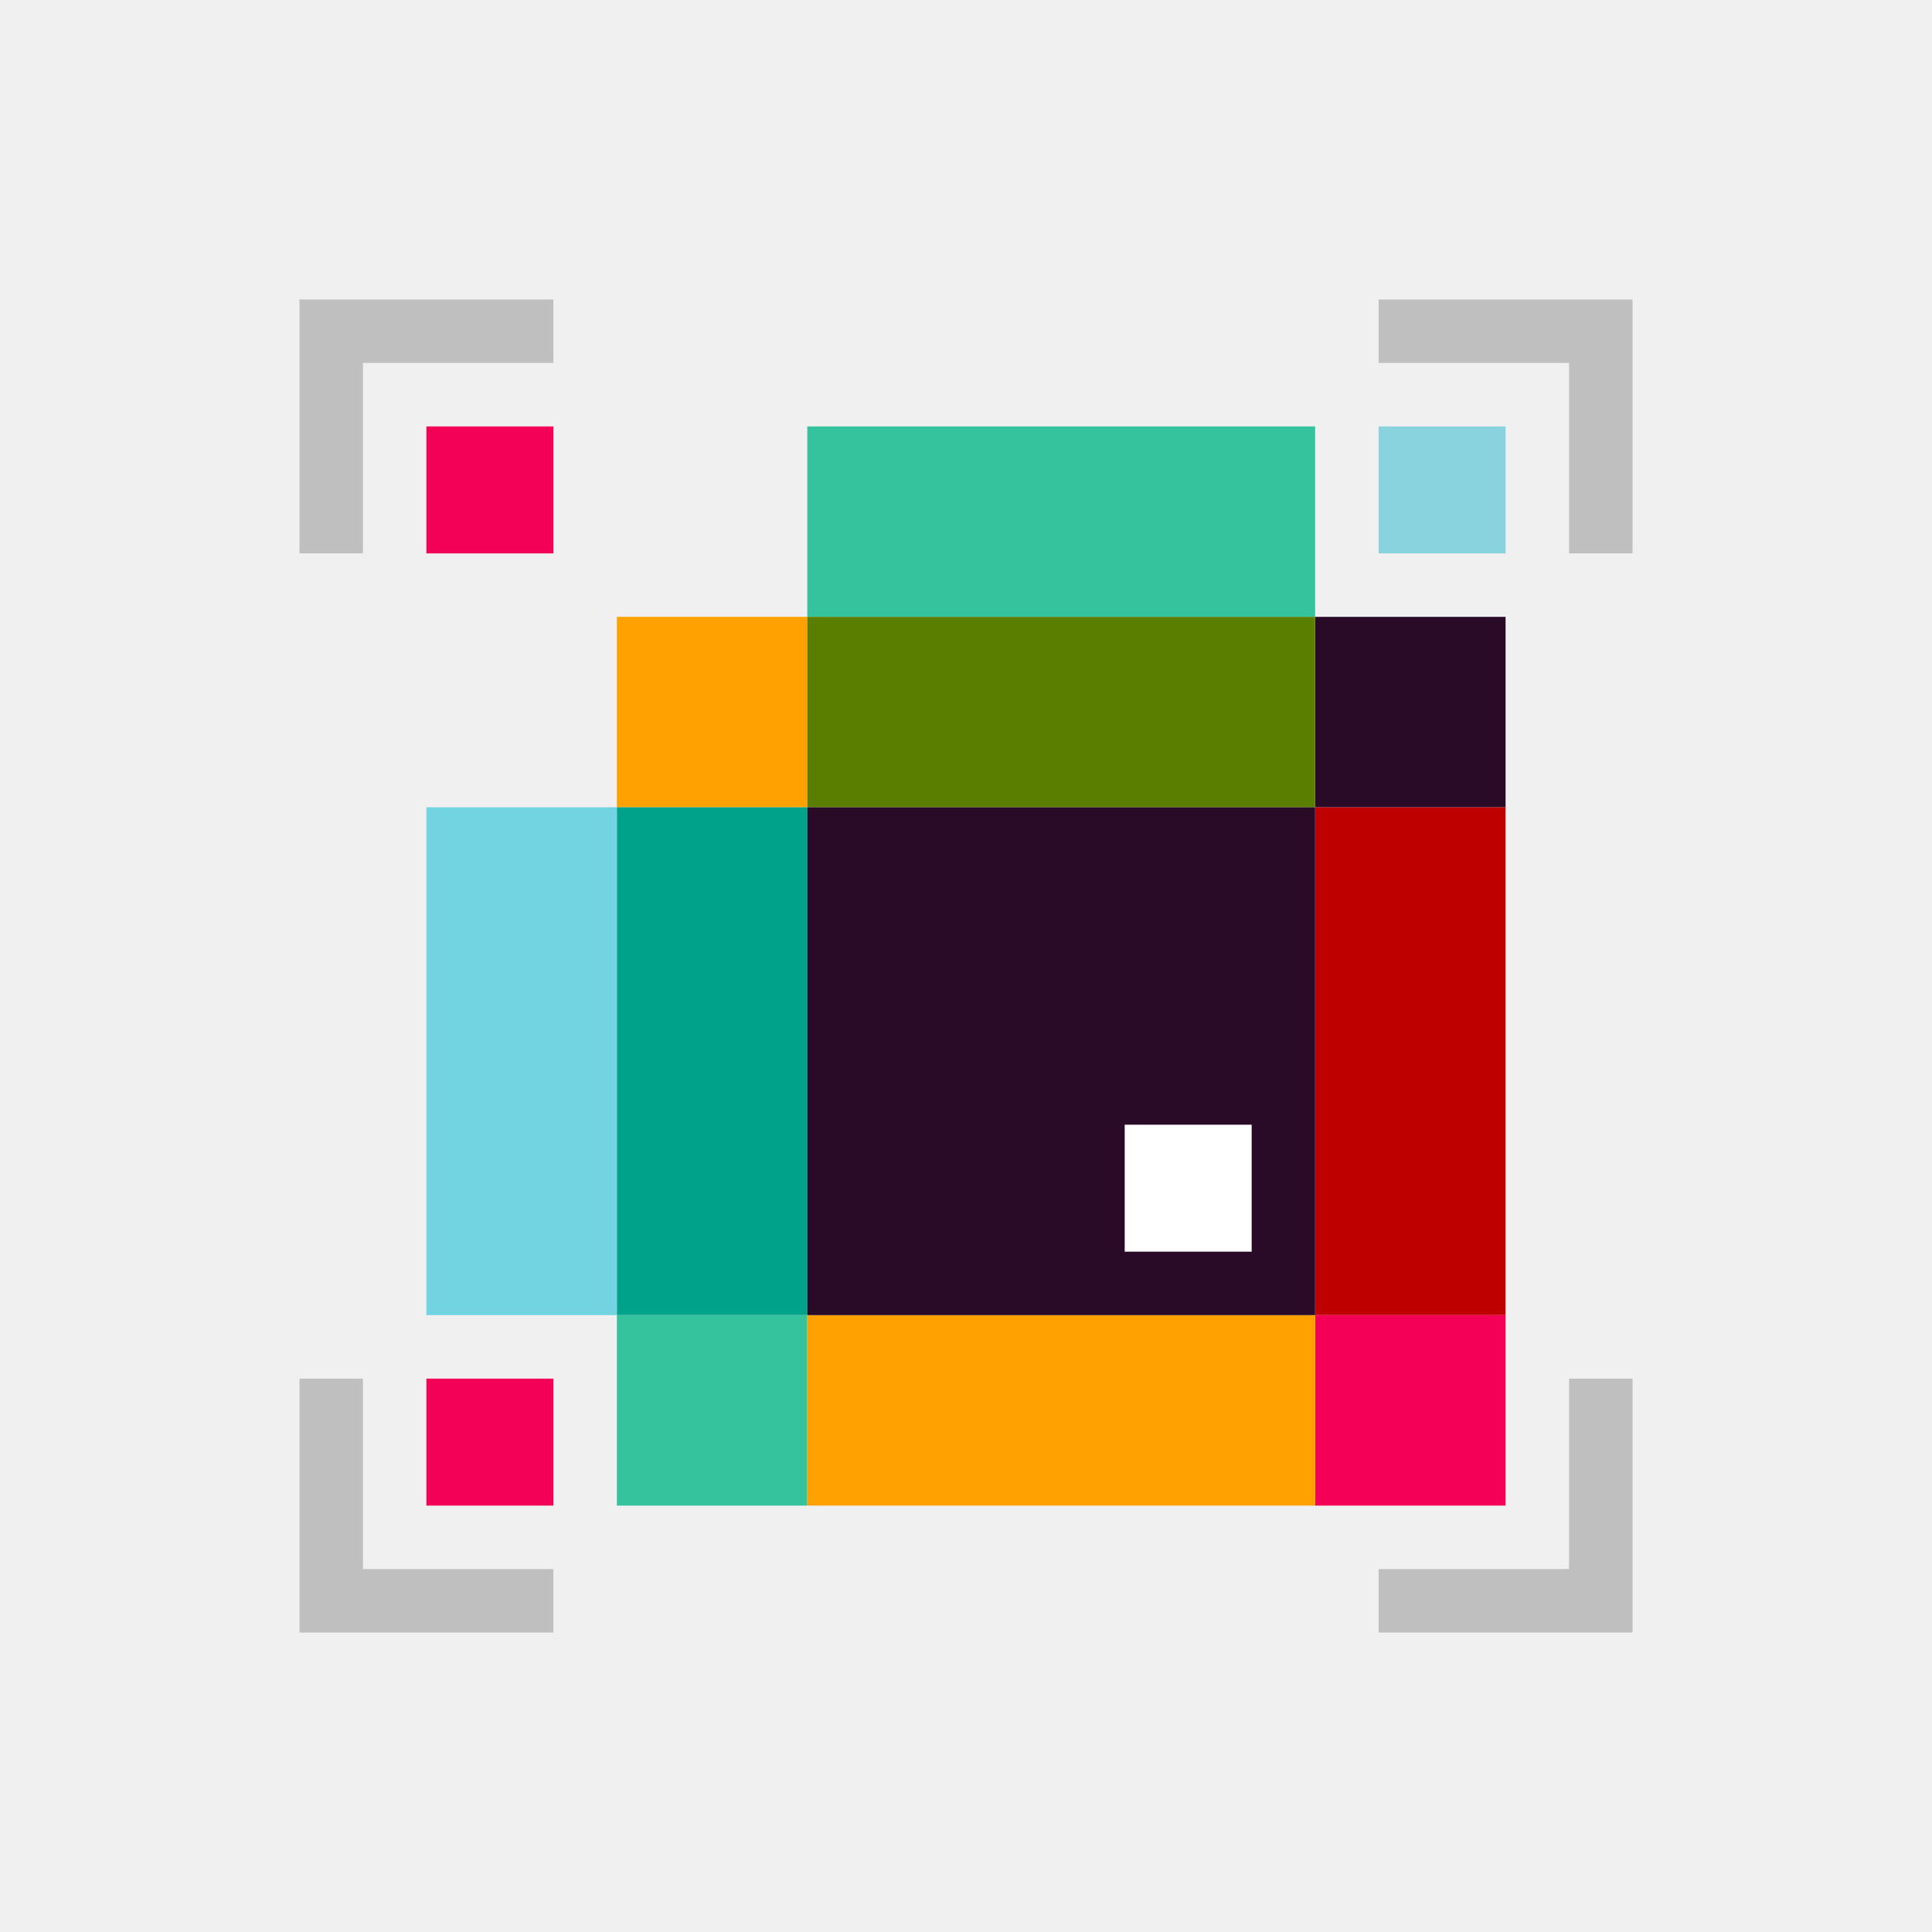
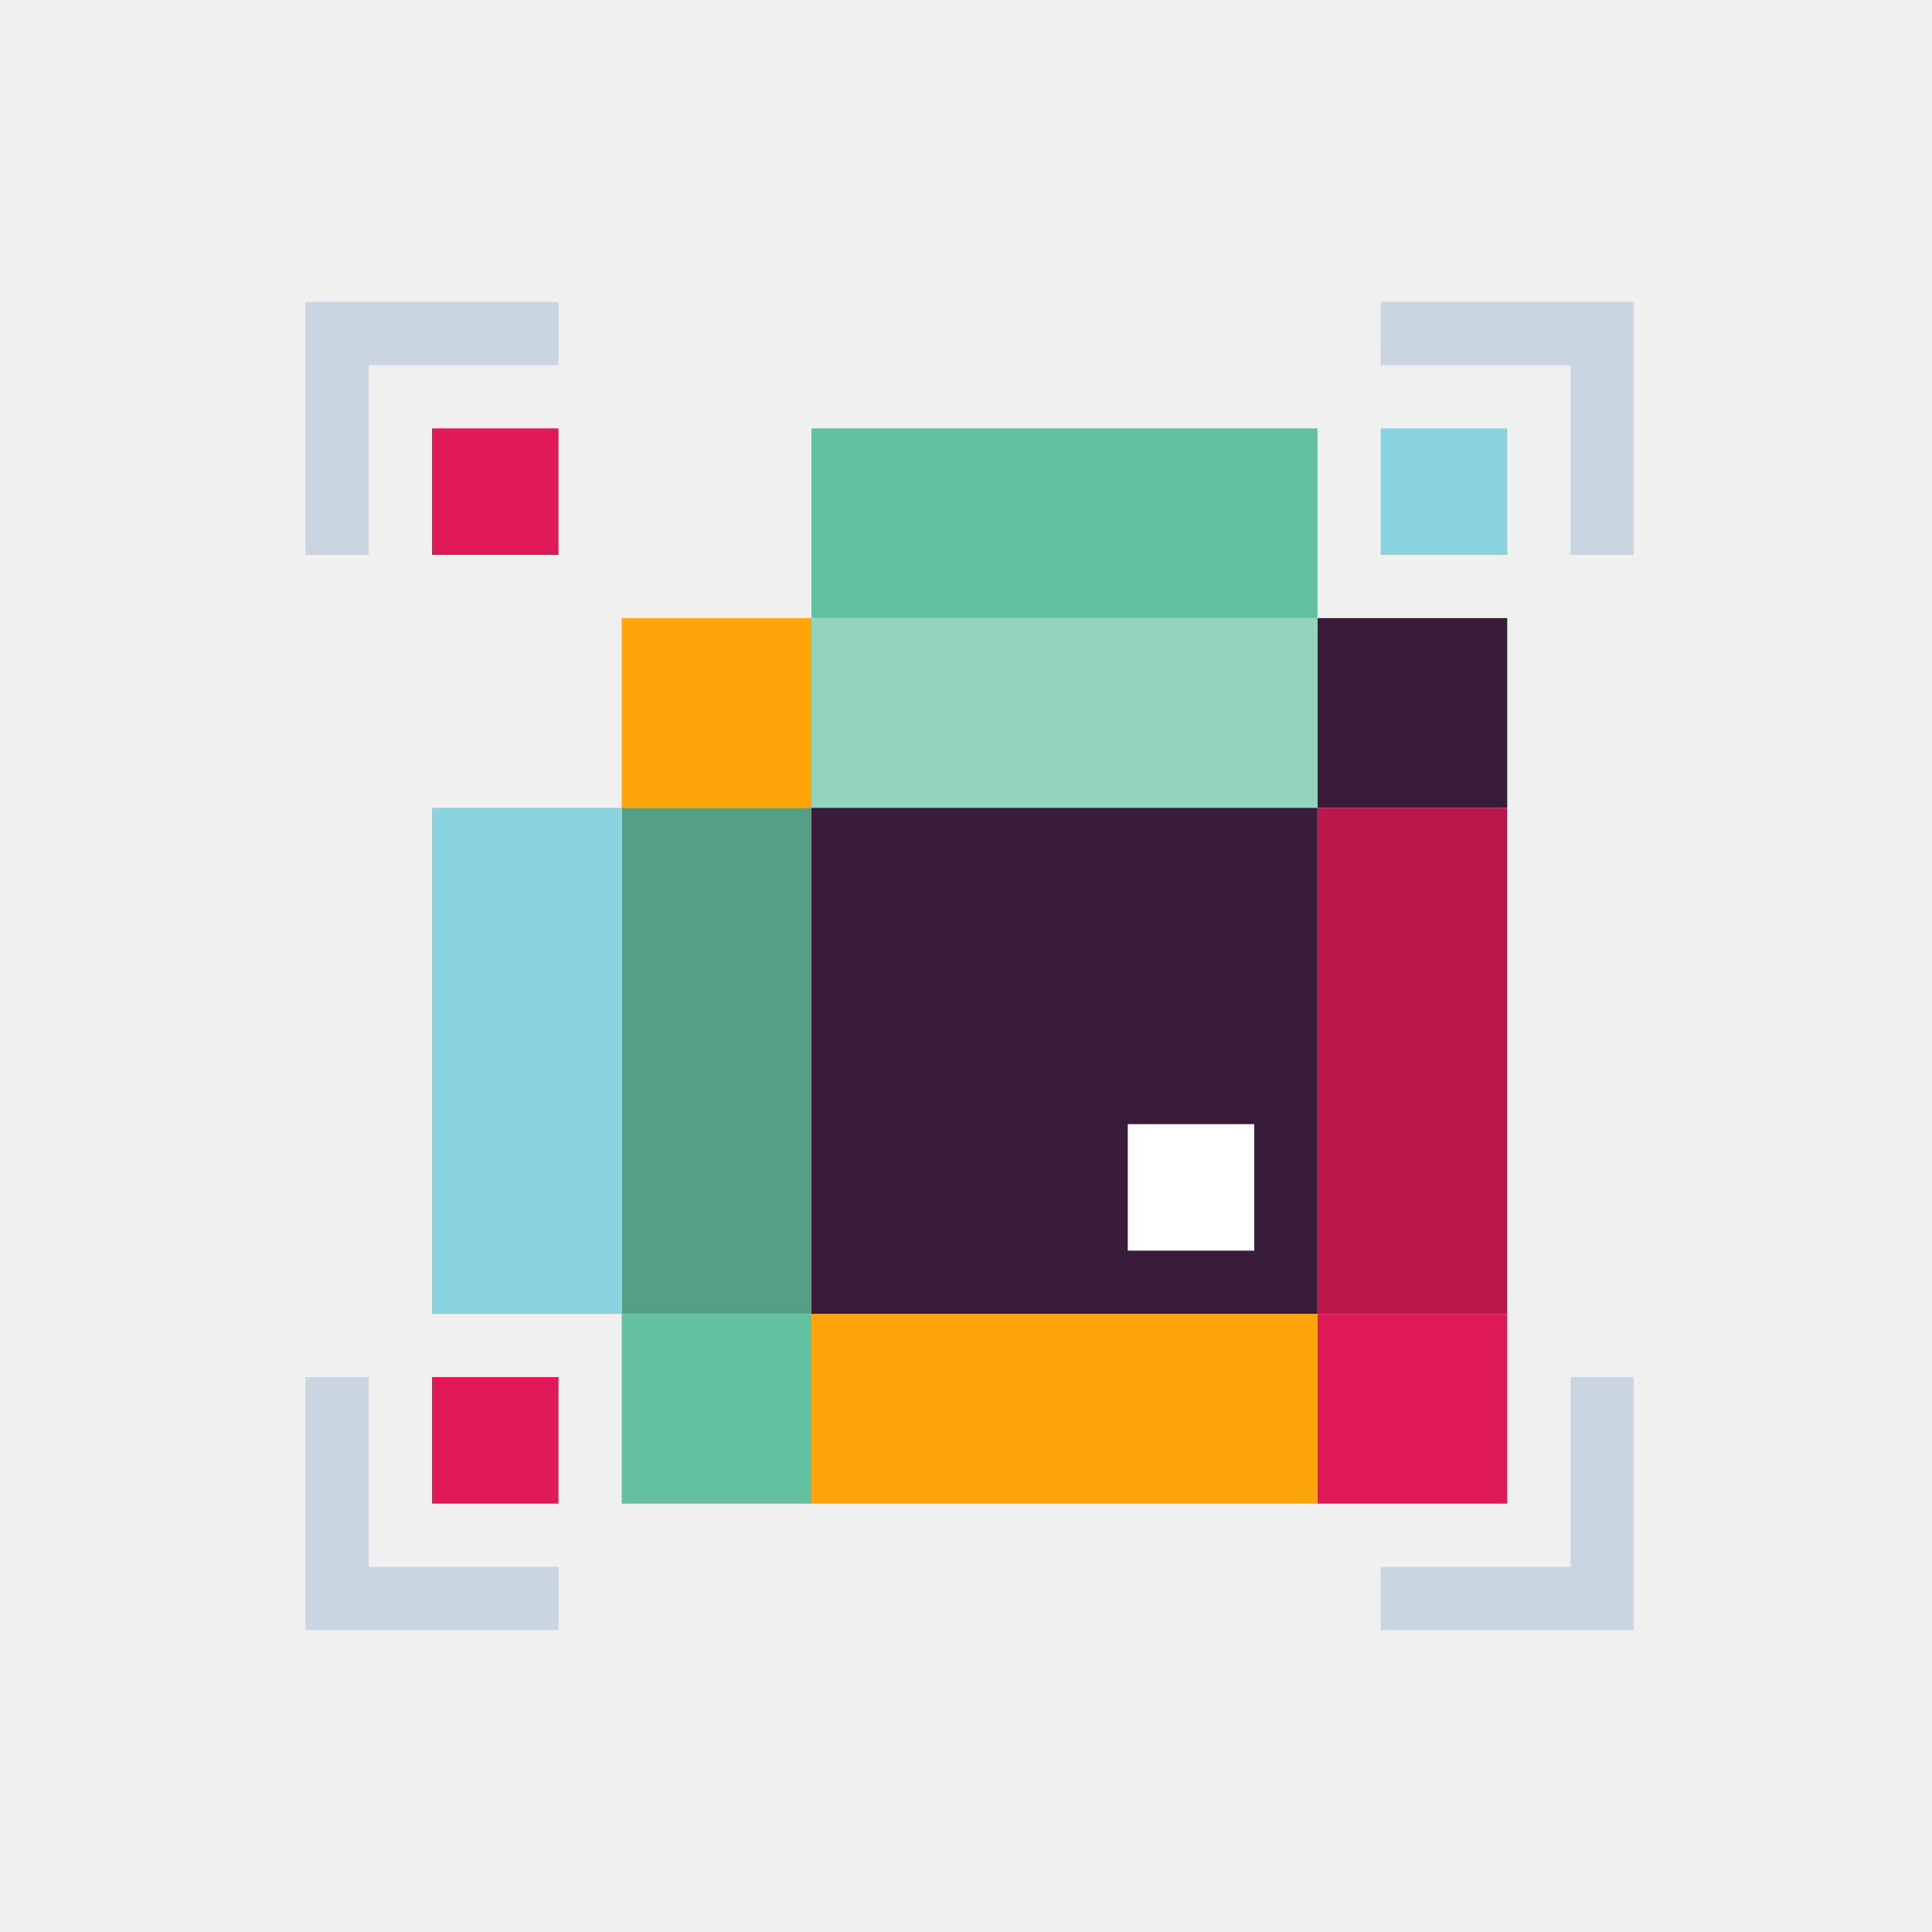
- <svg xmlns="http://www.w3.org/2000/svg" width="96" height="96" viewBox="0 0 96 96" fill="none">
-   <path d="M27.497 14.88H14.88V27.497H18.034V18.034H27.497V14.88Z" fill="#BFBFBF" />
-   <path d="M68.503 14.88H81.12V27.497H77.966V18.034H68.503V14.88Z" fill="#BFBFBF" />
-   <path d="M27.497 21.189H21.188V27.498H27.497V21.189Z" fill="#F30057" />
-   <path d="M74.812 21.189H68.503V27.498H74.812V21.189Z" fill="#89D3DF" />
-   <path d="M27.497 81.12H14.88V68.503H18.034V77.966H27.497V81.12Z" fill="#BFBFBF" />
-   <path d="M68.503 81.12H81.12V68.503H77.966V77.966H68.503V81.12Z" fill="#BFBFBF" />
-   <path d="M27.497 68.503H21.188V74.812H27.497V68.503Z" fill="#F30057" />
-   <path d="M40.114 30.651H30.652V40.114H40.114V30.651Z" fill="#FFA100" />
-   <path d="M74.811 30.651H65.348V40.114H74.811V30.651Z" fill="#2A0B27" />
-   <path d="M74.811 40.114H65.348V65.348H74.811V40.114Z" fill="#BF0000" />
-   <path d="M40.114 40.114H30.652V65.348H40.114V40.114Z" fill="#00A28A" />
-   <path d="M30.651 40.114H21.188V65.348H30.651V40.114Z" fill="#71D4E0" />
-   <path d="M65.348 21.189H40.114V30.652H65.348V21.189Z" fill="#34C39D" />
-   <path d="M65.348 30.651H40.114V40.114H65.348V30.651Z" fill="#5A7F00" />
-   <path d="M40.114 65.349H30.652V74.812H40.114V65.349Z" fill="#34C39D" />
-   <path d="M74.811 65.349H65.348V74.812H74.811V65.349Z" fill="#F40057" />
-   <path d="M65.348 65.349H40.114V74.812H65.348V65.349Z" fill="#FFA100" />
-   <path d="M65.348 40.114H40.114V65.348H65.348V40.114Z" fill="#2A0B27" />
-   <path d="M62.195 55.886H55.886V62.195H62.195V55.886Z" fill="white" />
+ <svg xmlns="http://www.w3.org/2000/svg" width="96" height="96" viewBox="16 256 96 96" fill="none">
+   <g id="QR">
+     <path id="Vector_21" d="M43.751 271H31.18V283.571H34.323V274.143H43.751V271Z" fill="#CAD5E2" />
+     <path id="Vector_22" d="M84.609 271H97.18V283.571H94.037V274.143H84.609V271Z" fill="#CAD5E2" />
+     <path id="Vector_23" d="M43.751 277.287H37.466V283.572H43.751V277.287Z" fill="#E01A59" />
+     <path id="Vector_24" d="M90.894 277.287H84.609V283.572H90.894V277.287Z" fill="#89D3DF" />
+     <path id="Vector_25" d="M43.751 337H31.18V324.429H34.323V333.857H43.751V337Z" fill="#CAD5E2" />
+     <path id="Vector_26" d="M84.609 337H97.18V324.429H94.037V333.857H84.609V337Z" fill="#CAD5E2" />
+     <path id="Vector_27" d="M43.751 324.429H37.466V330.715H43.751V324.429Z" fill="#E01A59" />
+     <path id="Vector_28" d="M56.323 286.714H46.894V296.142H56.323V286.714Z" fill="#FDA509" />
+     <path id="Vector_29" d="M90.894 286.714H81.466V296.142H90.894V286.714Z" fill="#391C39" />
+     <path id="Vector_30" d="M90.894 296.142H81.466V321.285H90.894V296.142Z" fill="#BA174B" />
+     <path id="Vector_31" d="M56.323 296.142H46.894V321.285H56.323V296.142Z" fill="#53A085" />
+     <path id="Vector_32" d="M46.894 296.142H37.466V321.285H46.894V296.142Z" fill="#89D3DF" />
+     <path id="Vector_33" d="M81.465 277.287H56.322V286.715H81.465V277.287Z" fill="#63C1A0" />
+     <path id="Vector_34" d="M81.465 286.714H56.322V296.142H81.465V286.714Z" fill="#92D4BD" />
+     <path id="Vector_35" d="M56.323 321.286H46.894V330.715H56.323V321.286Z" fill="#63C1A0" />
+     <path id="Vector_36" d="M90.894 321.286H81.466V330.715H90.894V321.286Z" fill="#E01A59" />
+     <path id="Vector_37" d="M81.465 321.286H56.322V330.715H81.465V321.286Z" fill="#FDA509" />
+     <path id="Vector_38" d="M81.465 296.142H56.322V321.285H81.465V296.142Z" fill="#391C39" />
+     <path id="Vector_39" d="M78.323 311.858H72.038V318.144H78.323V311.858Z" fill="white" />
+   </g>
</svg>
